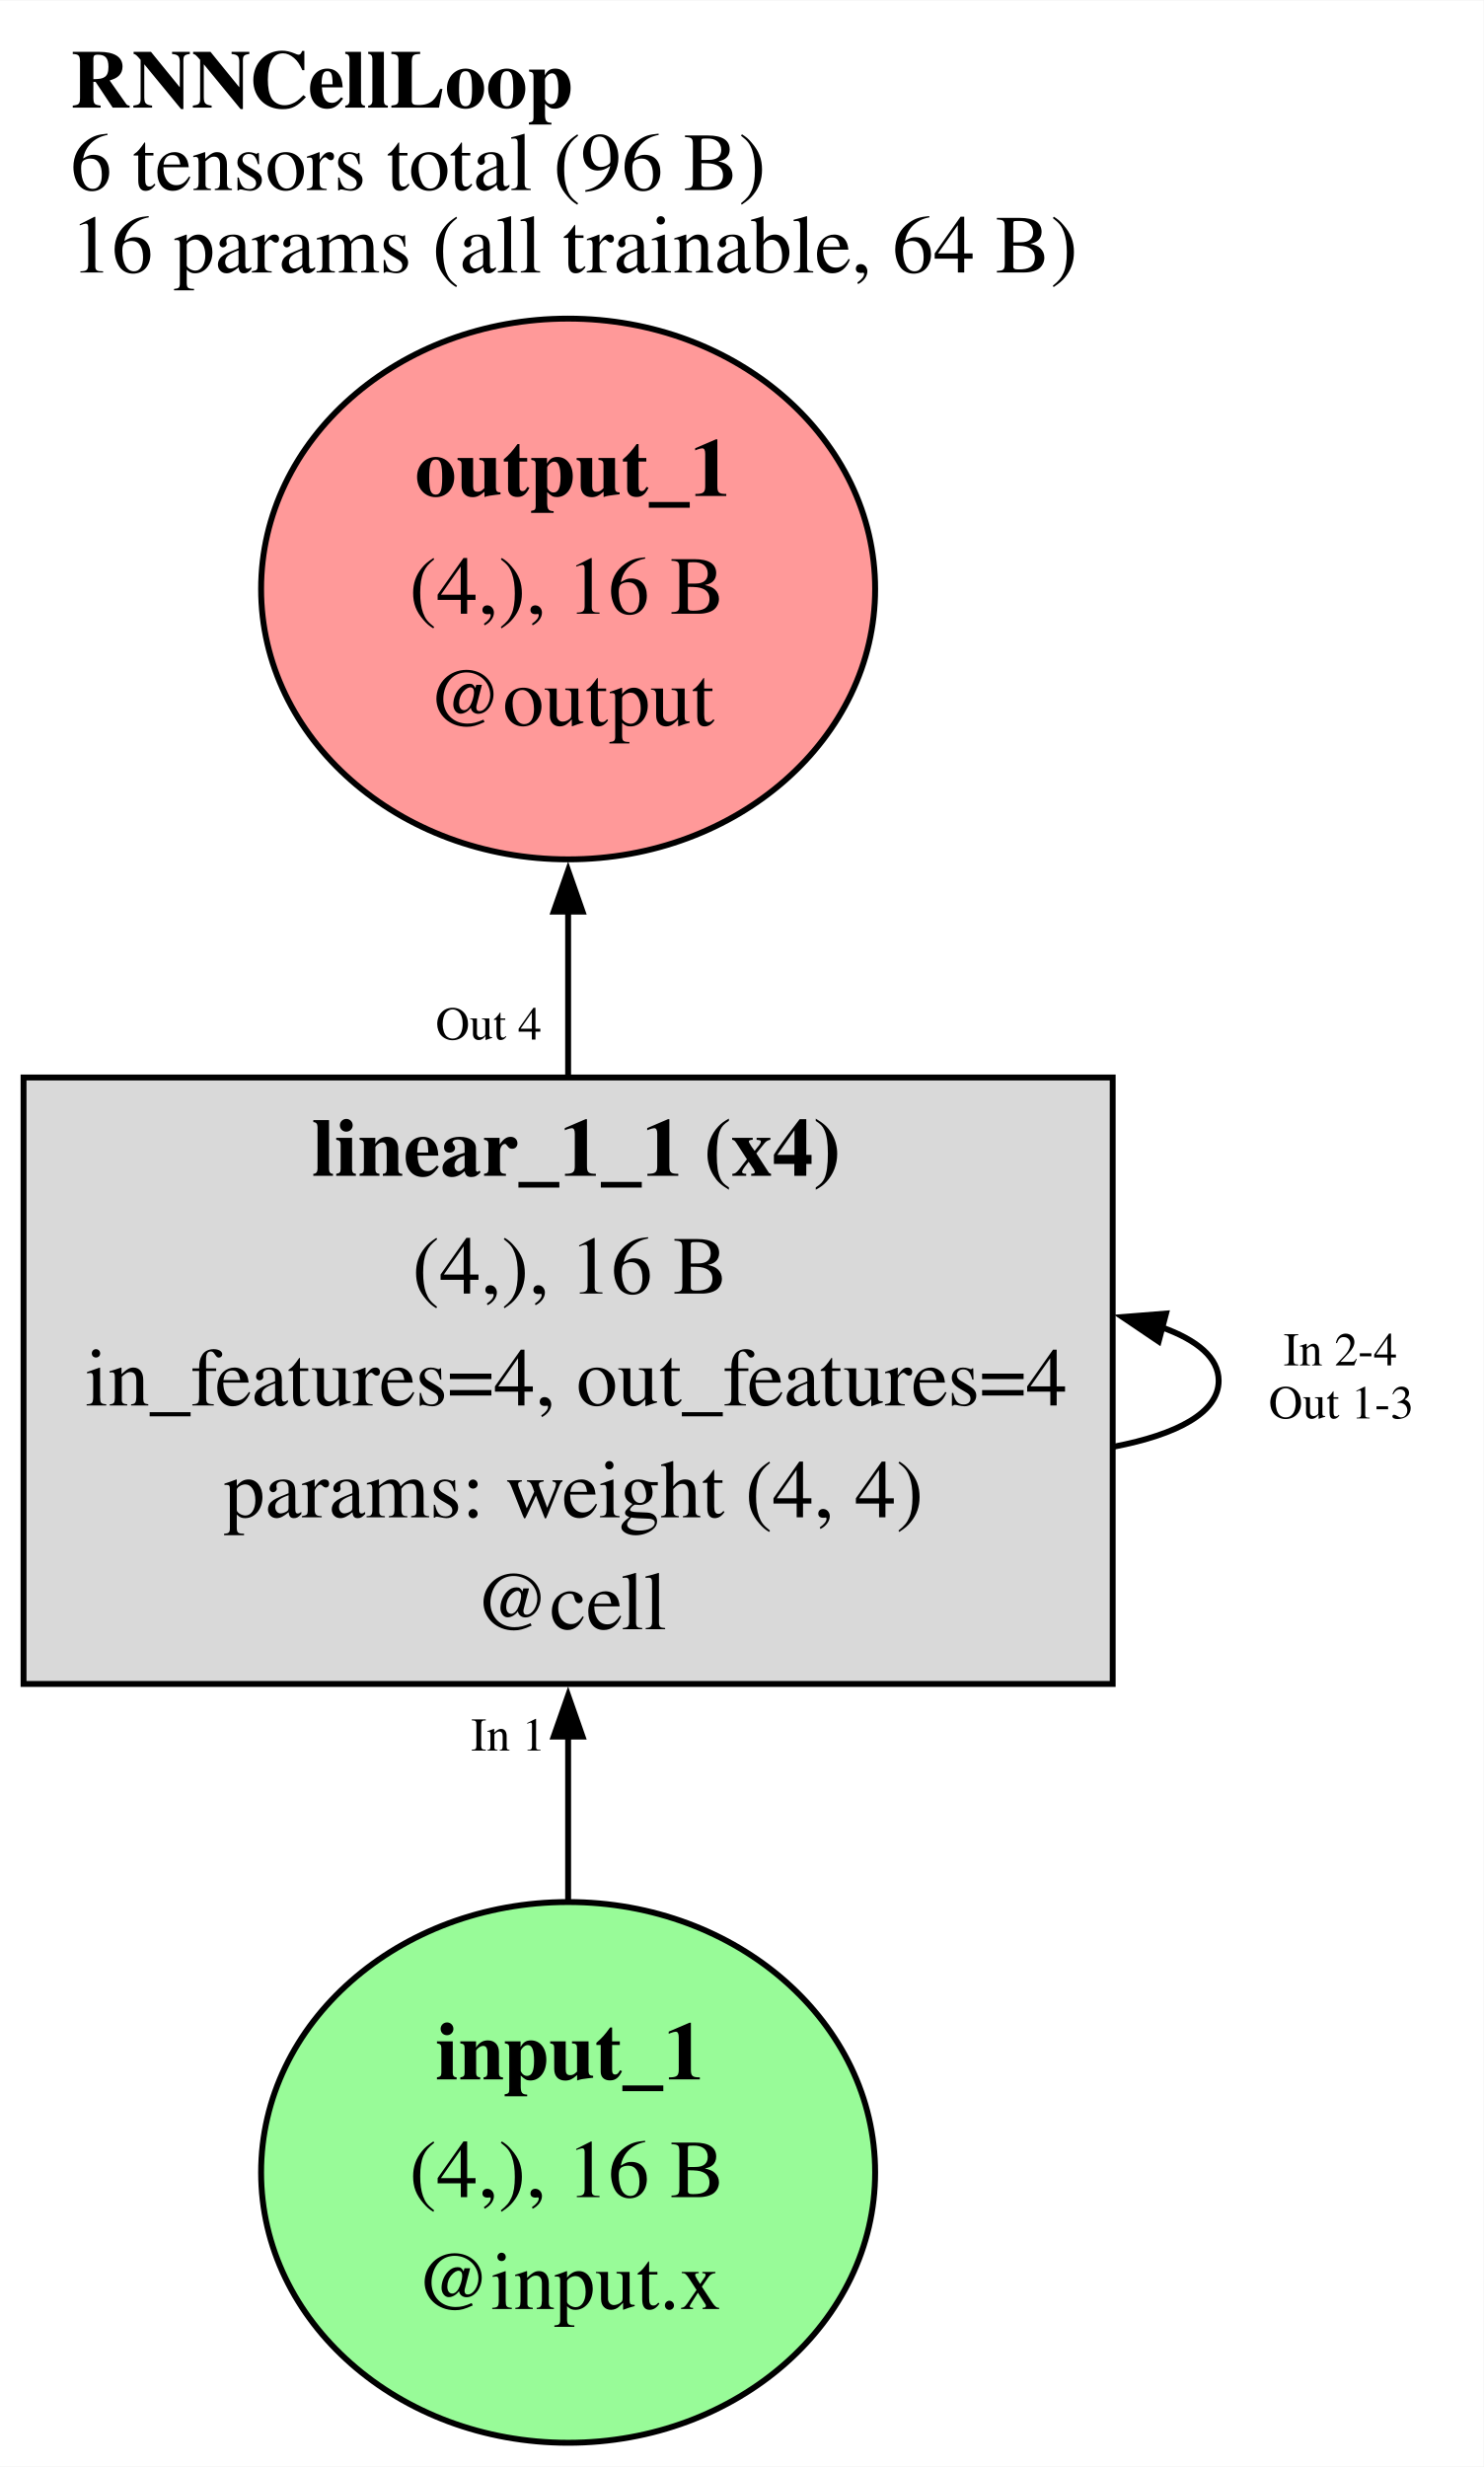
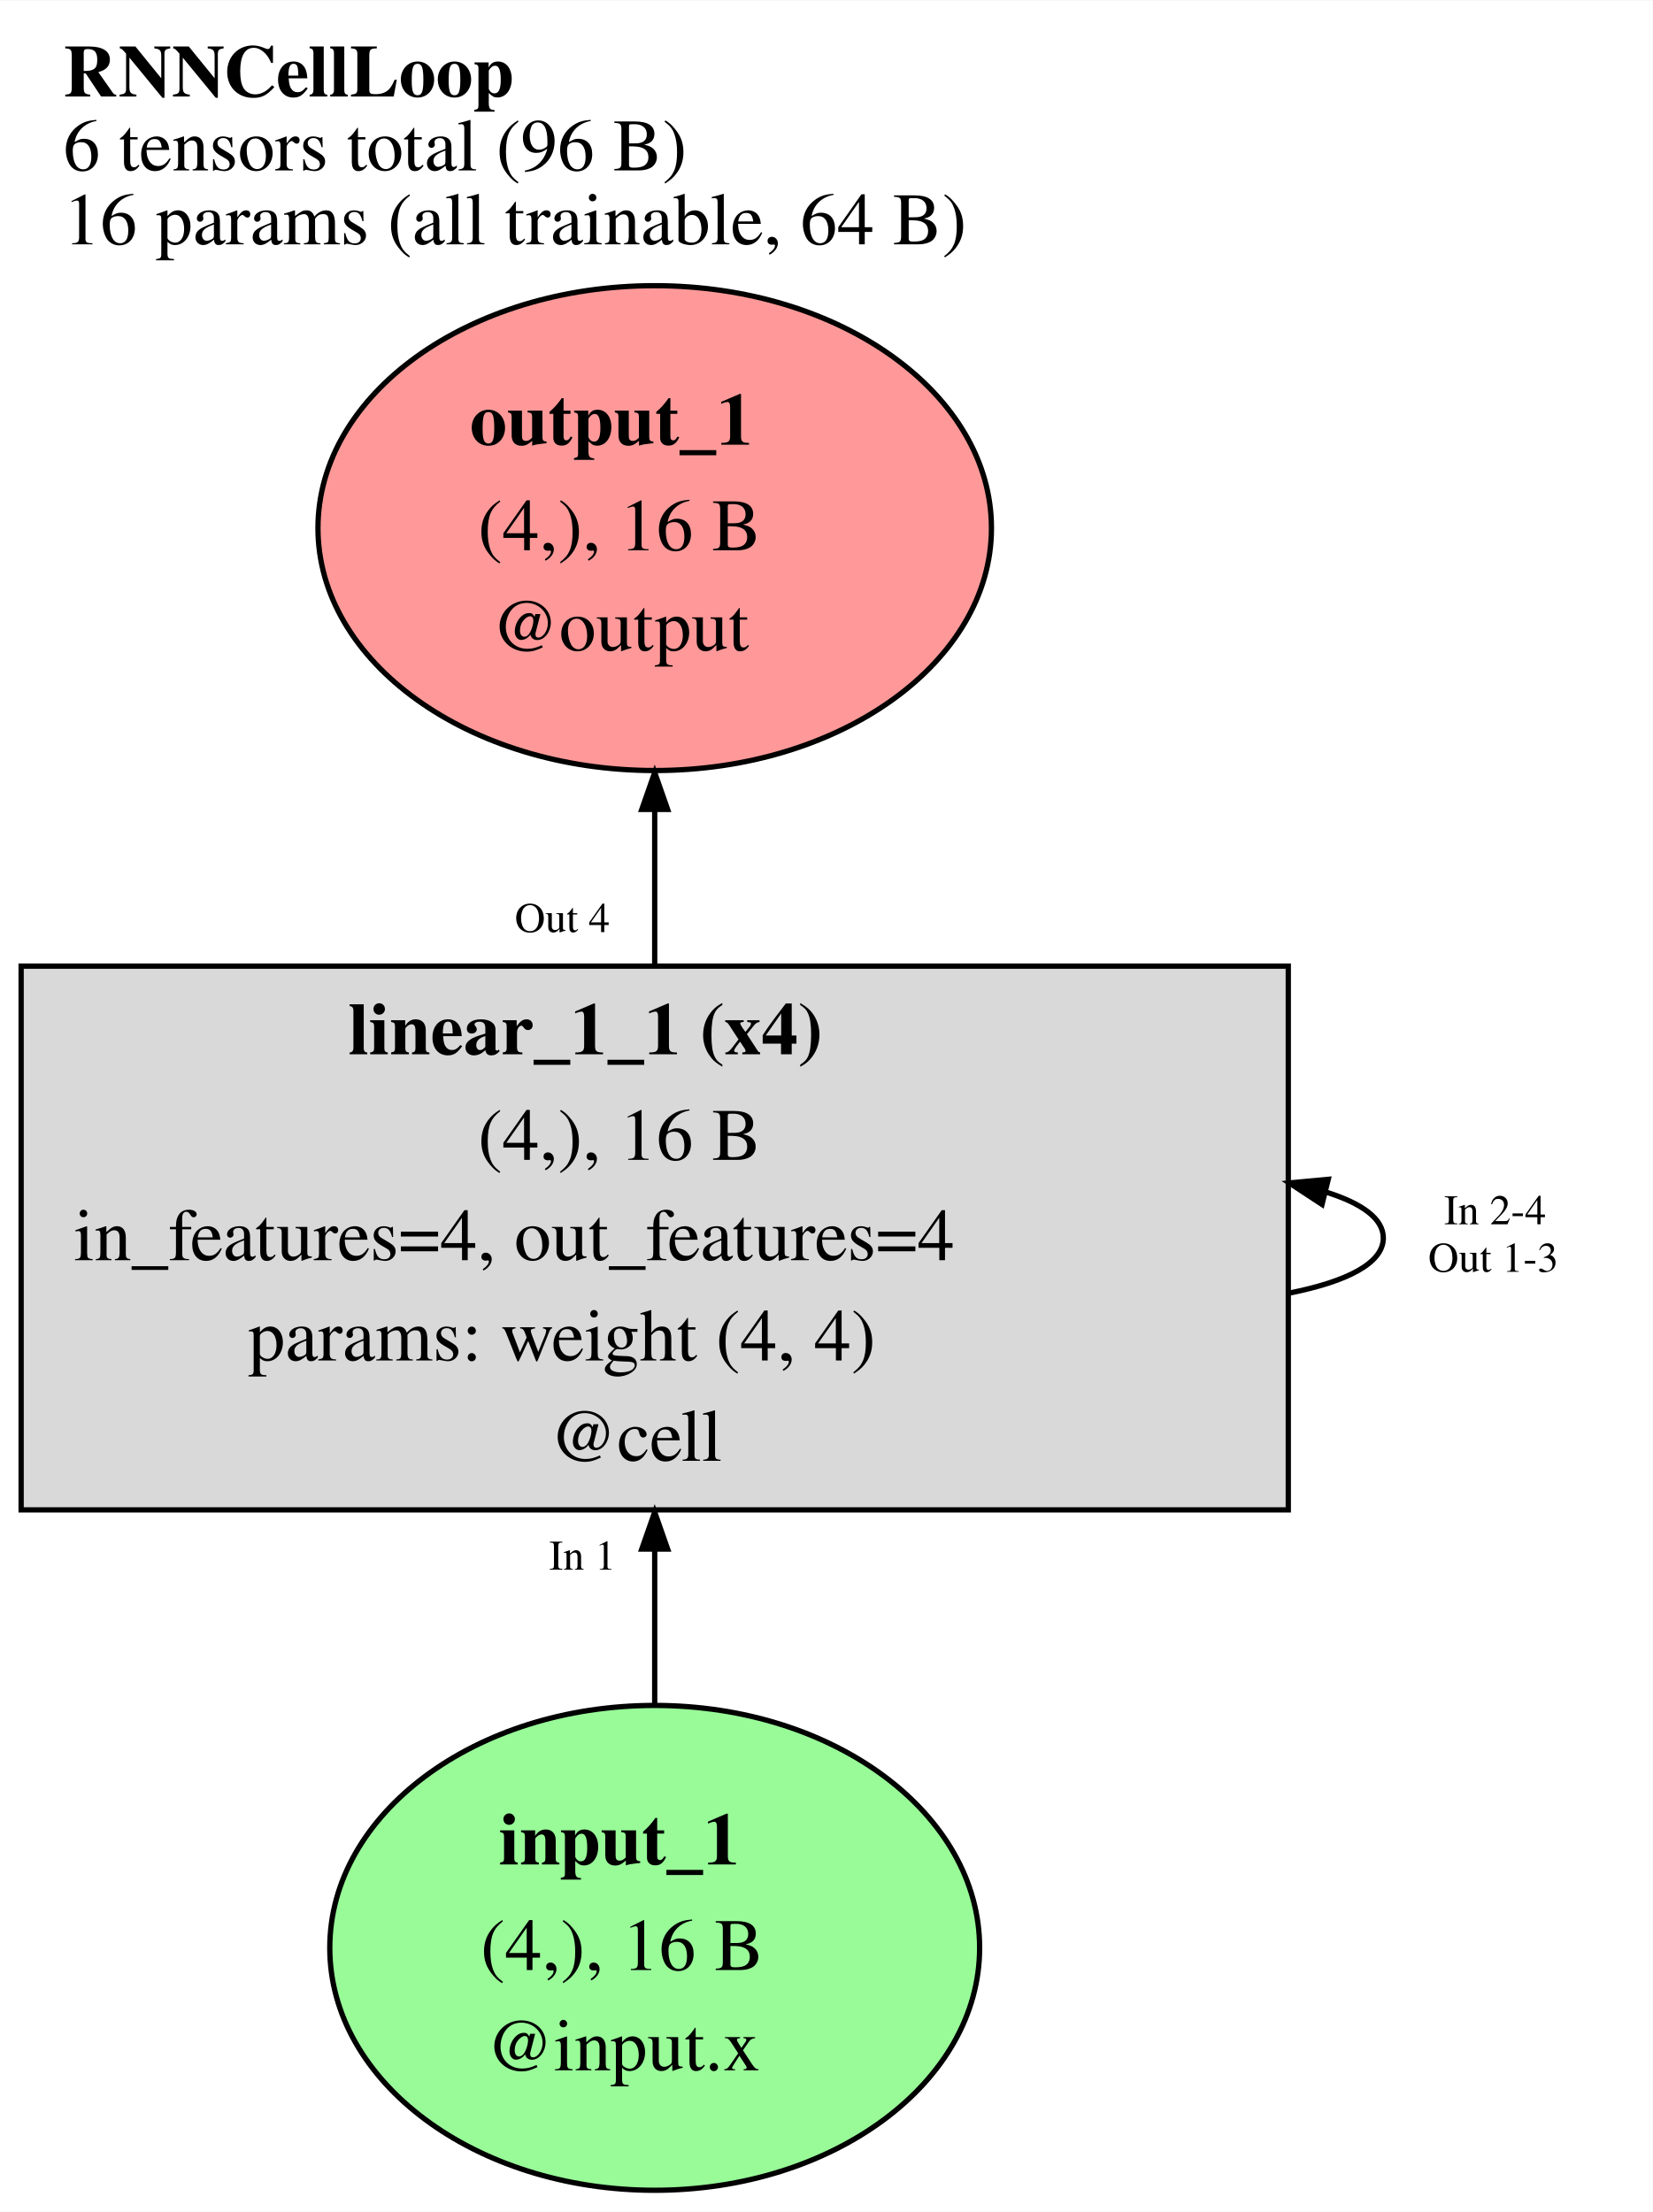
- <svg xmlns="http://www.w3.org/2000/svg" width="252pt" height="419pt" viewBox="0.00 0.00 252.00 418.85">
+ <svg xmlns="http://www.w3.org/2000/svg" width="313pt" height="419pt" viewBox="0.00 0.00 313.00 418.85">
  <g id="graph0" class="graph" transform="scale(1 1) rotate(0) translate(4 414.85)">
-     <polygon fill="white" stroke="none" points="-4,4 -4,-414.85 248,-414.85 248,4 -4,4" />
+     <polygon fill="white" stroke="transparent" points="-4,4 -4,-414.85 309,-414.85 309,4 -4,4" />
    <text text-anchor="start" x="8" y="-396.65" font-family="Times,serif" font-weight="bold" font-size="14.00">RNNCellLoop</text>
    <text text-anchor="start" x="8" y="-382.65" font-family="Times,serif" font-size="14.00">6 tensors total (96 B)</text>
    <text text-anchor="start" x="8" y="-368.65" font-family="Times,serif" font-size="14.00">16 params (all trainable, 64 B)</text>
    <g id="node1" class="node">
-       <ellipse fill="#98fb98" stroke="black" cx="92.5" cy="-45.96" rx="52.15" ry="45.92" />
-       <text text-anchor="start" x="70" y="-61.76" font-family="Times,serif" font-weight="bold" font-size="14.00">input_1</text>
-       <text text-anchor="start" x="65.5" y="-41.76" font-family="Times,serif" font-size="14.00">(4,), 16 B</text>
-       <text text-anchor="start" x="66.5" y="-22.76" font-family="Times,serif" font-size="14.00">@input.x</text>
+       <ellipse fill="#98fb98" stroke="black" cx="120" cy="-45.96" rx="61.54" ry="45.92" />
+       <text text-anchor="start" x="90.5" y="-61.76" font-family="Times,serif" font-weight="bold" font-size="14.00">input_1</text>
+       <text text-anchor="start" x="87" y="-41.76" font-family="Times,serif" font-size="14.00">(4,), 16 B</text>
+       <text text-anchor="start" x="88" y="-22.76" font-family="Times,serif" font-size="14.00">@input.x</text>
    </g>
    <g id="node2" class="node">
-       <polygon fill="#d9d9d9" stroke="black" points="185,-231.92 0,-231.92 0,-128.92 185,-128.92 185,-231.92" />
-       <text text-anchor="start" x="49" y="-215.22" font-family="Times,serif" font-weight="bold" font-size="14.00">linear_1_1 (x4)</text>
-       <text text-anchor="start" x="66" y="-195.22" font-family="Times,serif" font-size="14.00">(4,), 16 B</text>
-       <text text-anchor="start" x="10.5" y="-176.22" font-family="Times,serif" font-size="14.00">in_features=4, out_features=4</text>
-       <text text-anchor="start" x="34" y="-157.22" font-family="Times,serif" font-size="14.00">params: weight (4, 4)</text>
-       <text text-anchor="start" x="76.5" y="-138.22" font-family="Times,serif" font-size="14.00">@cell</text>
+       <polygon fill="#d9d9d9" stroke="black" points="240,-231.92 0,-231.92 0,-128.92 240,-128.92 240,-231.92" />
+       <text text-anchor="start" x="62" y="-215.22" font-family="Times,serif" font-weight="bold" font-size="14.00">linear_1_1 (x4)</text>
+       <text text-anchor="start" x="86.5" y="-195.22" font-family="Times,serif" font-size="14.00">(4,), 16 B</text>
+       <text text-anchor="start" x="10" y="-176.22" font-family="Times,serif" font-size="14.00">in_features=4, out_features=4</text>
+       <text text-anchor="start" x="43" y="-157.22" font-family="Times,serif" font-size="14.00">params: weight (4, 4)</text>
+       <text text-anchor="start" x="100" y="-138.22" font-family="Times,serif" font-size="14.00">@cell</text>
    </g>
    <g id="edge1" class="edge">
-       <path fill="none" stroke="black" d="M92.5,-92.18C92.5,-101.13 92.5,-110.65 92.5,-119.99" />
-       <polygon fill="black" stroke="black" points="90.05,-119.98 92.5,-126.98 94.95,-119.98 90.05,-119.98" />
-       <text text-anchor="start" x="76" y="-117.6" font-family="Times,serif" font-size="8.00">In 1</text>
+       <path fill="none" stroke="black" d="M120,-92.18C120,-101.59 120,-111.63 120,-121.42" />
+       <polygon fill="black" stroke="black" points="117.55,-121.5 120,-128.5 122.45,-121.5 117.55,-121.5" />
+       <text text-anchor="start" x="100" y="-117.6" font-family="Times,serif" font-size="8.00">In 1</text>
    </g>
    <g id="edge2" class="edge">
-       <path fill="none" stroke="black" d="M185.2,-169.22C195.98,-171.29 203,-175.02 203,-180.42 203,-184.31 199.38,-187.33 193.33,-189.49" />
-       <polygon fill="black" stroke="black" points="192.81,-187.09 186.67,-191.24 194.06,-191.83 192.81,-187.09" />
-       <text text-anchor="start" x="214" y="-183.02" font-family="Times,serif" font-size="8.00">In 2-4</text>
-       <text text-anchor="start" x="211.5" y="-174.02" font-family="Times,serif" font-size="8.00">Out 1-3</text>
+       <path fill="none" stroke="black" d="M240.19,-169.99C251.12,-172.16 258,-175.64 258,-180.42 258,-184.09 253.97,-186.98 247.17,-189.11" />
+       <polygon fill="black" stroke="black" points="246.39,-186.78 240.19,-190.85 247.57,-191.54 246.39,-186.78" />
+       <text text-anchor="start" x="269.5" y="-183.02" font-family="Times,serif" font-size="8.00">In 2-4</text>
+       <text text-anchor="start" x="266.5" y="-174.02" font-family="Times,serif" font-size="8.00">Out 1-3</text>
    </g>
    <g id="node3" class="node">
-       <ellipse fill="#ff9999" stroke="black" cx="92.5" cy="-314.89" rx="52.15" ry="45.92" />
-       <text text-anchor="start" x="66.5" y="-330.69" font-family="Times,serif" font-weight="bold" font-size="14.00">output_1</text>
-       <text text-anchor="start" x="65.5" y="-310.69" font-family="Times,serif" font-size="14.00">(4,), 16 B</text>
-       <text text-anchor="start" x="68.5" y="-291.69" font-family="Times,serif" font-size="14.00">@output</text>
+       <ellipse fill="#ff9999" stroke="black" cx="120" cy="-314.89" rx="63.78" ry="45.92" />
+       <text text-anchor="start" x="85" y="-330.69" font-family="Times,serif" font-weight="bold" font-size="14.00">output_1</text>
+       <text text-anchor="start" x="86.5" y="-310.69" font-family="Times,serif" font-size="14.00">(4,), 16 B</text>
+       <text text-anchor="start" x="89" y="-291.69" font-family="Times,serif" font-size="14.00">@output</text>
    </g>
    <g id="edge3" class="edge">
-       <path fill="none" stroke="black" d="M92.5,-232.26C92.5,-241.42 92.5,-251 92.5,-260.23" />
-       <polygon fill="black" stroke="black" points="90.05,-260.09 92.5,-267.09 94.95,-260.09 90.05,-260.09" />
-       <text text-anchor="start" x="70" y="-238.36" font-family="Times,serif" font-size="8.00">Out 4</text>
+       <path fill="none" stroke="black" d="M120,-232.26C120,-241.79 120,-251.78 120,-261.36" />
+       <polygon fill="black" stroke="black" points="117.55,-261.6 120,-268.6 122.45,-261.6 117.55,-261.6" />
+       <text text-anchor="start" x="93.5" y="-238.36" font-family="Times,serif" font-size="8.00">Out 4</text>
    </g>
  </g>
</svg>
